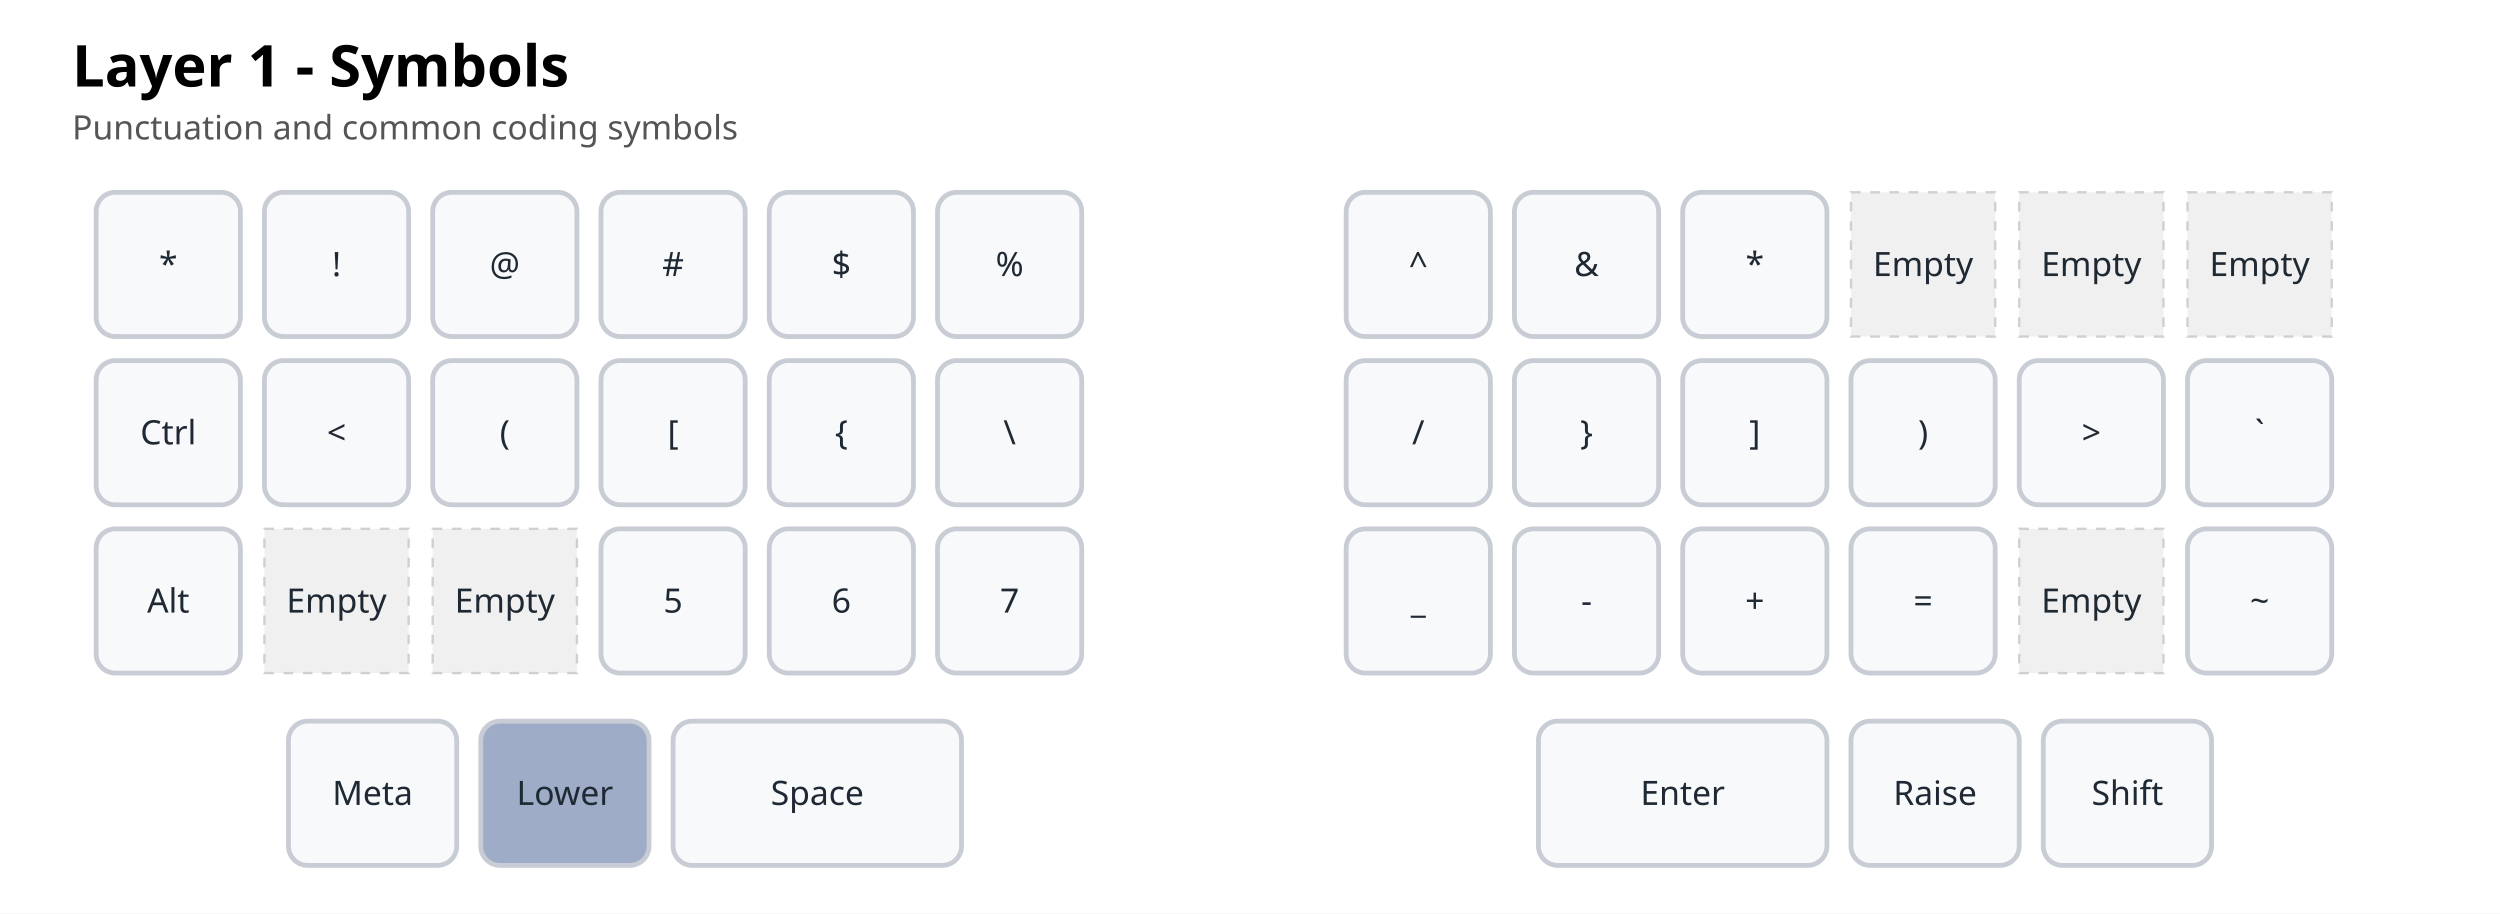
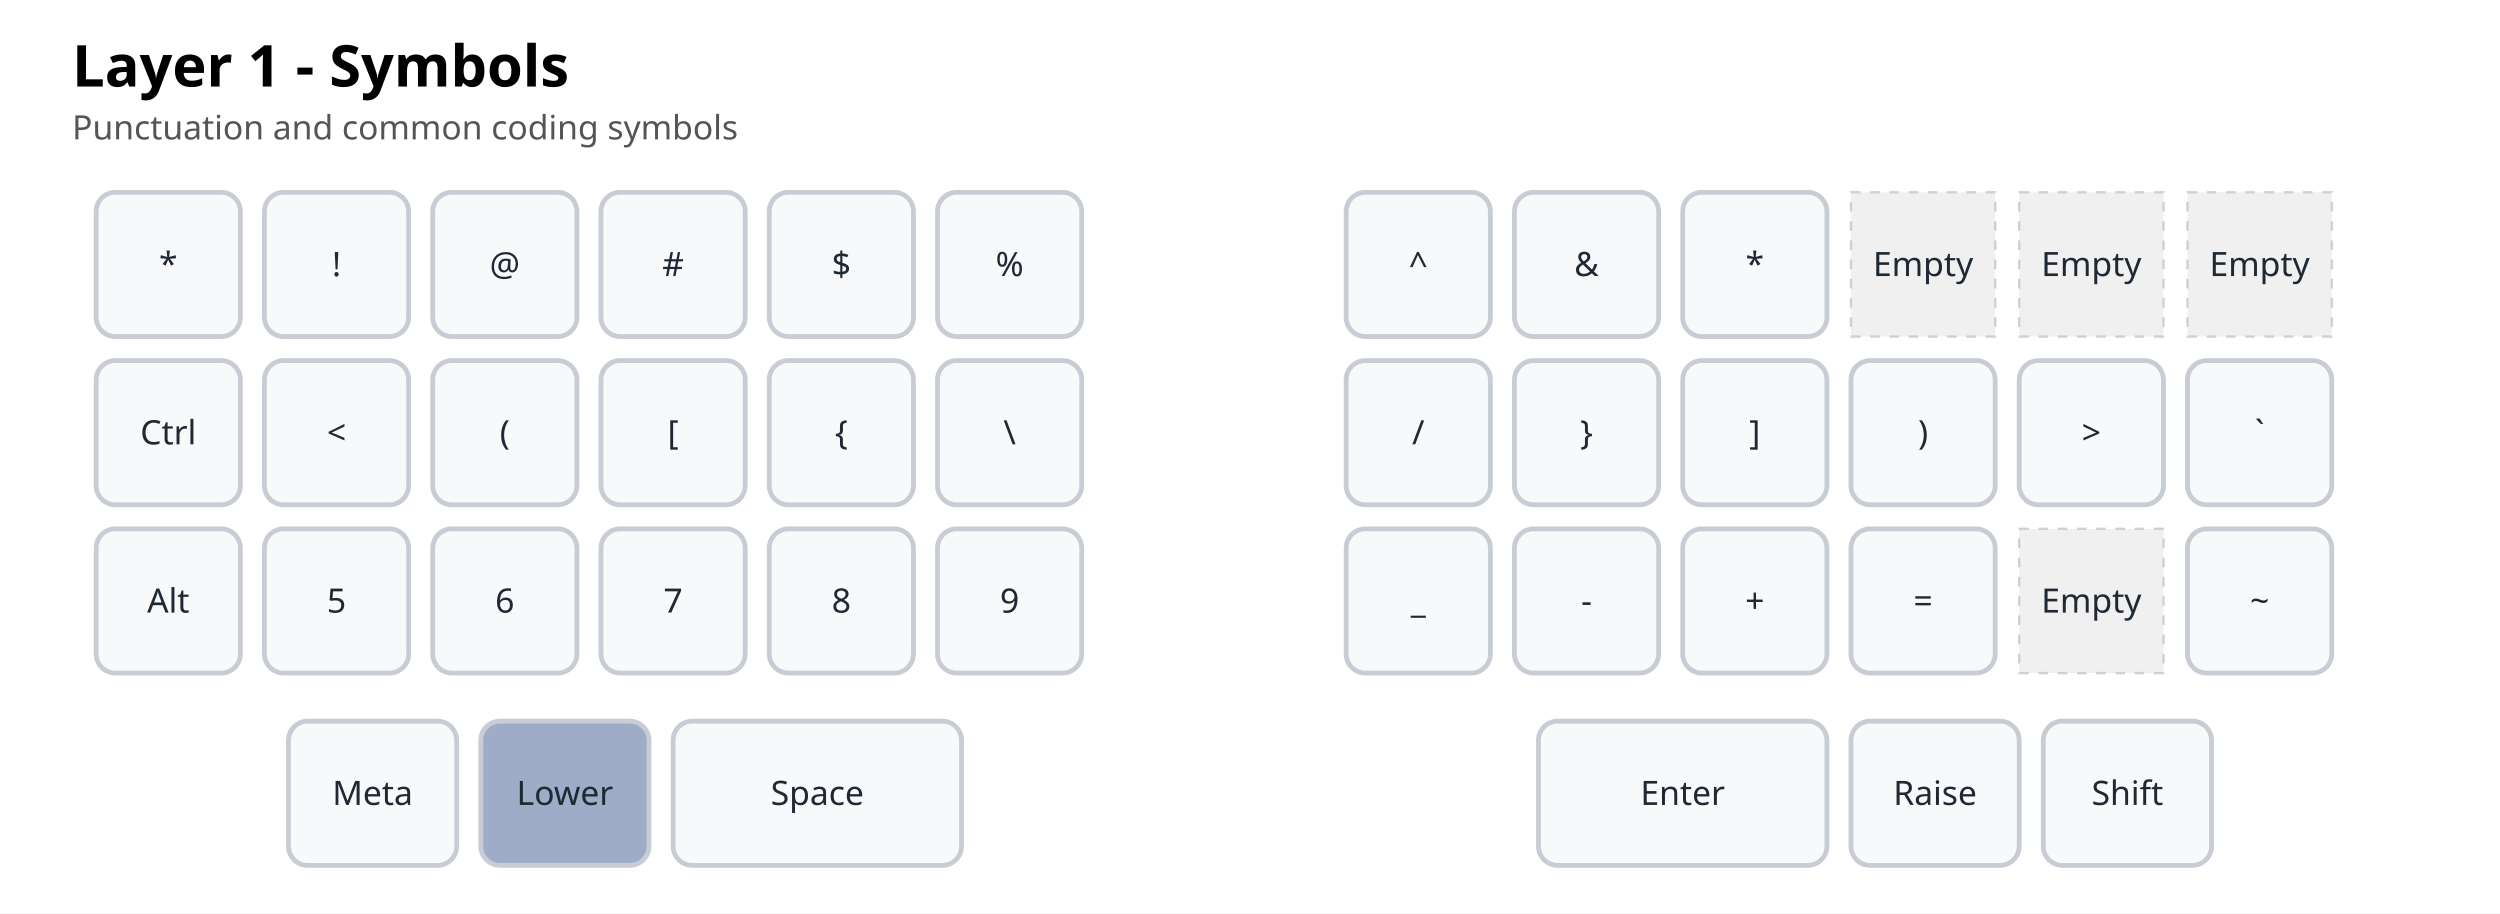
<svg xmlns="http://www.w3.org/2000/svg" width="1040" height="380" viewBox="0 0 1040 380">
  <style>
    .title { font: 24px sans-serif; font-weight: 600; }
    .subtitle { font: 14px sans-serif; fill: #555; }
    .key { fill: #f8f9fb; stroke: #c8ccd4; stroke-width: 2; rx: 8; ry: 8; }
    .ghost { fill: #f0f0f0; stroke: #d0d0d0; stroke-dasharray: 4 4; }
    .label { font: 14px sans-serif; fill: #1f2933; text-anchor: middle; dominant-baseline: middle; }
    .active { fill: #9eacc7; }
  </style>
  <rect width="100%" height="100%" fill="#ffffff" />
  <text x="30" y="36" class="title">Layer 1 - Symbols</text>
  <text x="30" y="58" class="subtitle">Punctuation and common coding symbols</text>
  <g transform="translate(40, 80)">
    <rect class="key" x="0" y="0" width="60" height="60" />
    <text class="label" x="30" y="30">*</text>
    <rect class="key" x="70" y="0" width="60" height="60" />
    <text class="label" x="100" y="30">!</text>
    <rect class="key" x="140" y="0" width="60" height="60" />
    <text class="label" x="170" y="30">@</text>
    <rect class="key" x="210" y="0" width="60" height="60" />
    <text class="label" x="240" y="30">#</text>
    <rect class="key" x="280" y="0" width="60" height="60" />
    <text class="label" x="310" y="30">$</text>
    <rect class="key" x="350" y="0" width="60" height="60" />
    <text class="label" x="380" y="30">%</text>
    <rect class="key" x="0" y="70" width="60" height="60" />
    <text class="label" x="30" y="100">Ctrl</text>
    <rect class="key" x="70" y="70" width="60" height="60" />
    <text class="label" x="100" y="100">&lt;</text>
    <rect class="key" x="140" y="70" width="60" height="60" />
    <text class="label" x="170" y="100">(</text>
    <rect class="key" x="210" y="70" width="60" height="60" />
    <text class="label" x="240" y="100">[</text>
    <rect class="key" x="280" y="70" width="60" height="60" />
    <text class="label" x="310" y="100">{</text>
    <rect class="key" x="350" y="70" width="60" height="60" />
    <text class="label" x="380" y="100">\</text>
    <rect class="key" x="0" y="140" width="60" height="60" />
    <text class="label" x="30" y="170">Alt</text>
-     <rect class="ghost" x="70" y="140" width="60" height="60" />
-     <text class="label" x="100" y="170">Empty</text>
-     <rect class="ghost" x="140" y="140" width="60" height="60" />
-     <text class="label" x="170" y="170">Empty</text>
+     <rect class="key" x="70" y="140" width="60" height="60" />
+     <text class="label" x="100" y="170">5</text>
+     <rect class="key" x="140" y="140" width="60" height="60" />
+     <text class="label" x="170" y="170">6</text>
    <rect class="key" x="210" y="140" width="60" height="60" />
-     <text class="label" x="240" y="170">5</text>
+     <text class="label" x="240" y="170">7</text>
    <rect class="key" x="280" y="140" width="60" height="60" />
-     <text class="label" x="310" y="170">6</text>
+     <text class="label" x="310" y="170">8</text>
    <rect class="key" x="350" y="140" width="60" height="60" />
-     <text class="label" x="380" y="170">7</text>
+     <text class="label" x="380" y="170">9</text>
    <rect class="key" x="80" y="220" width="70" height="60" />
    <text class="label" x="115" y="250">Meta</text>
    <rect class="key active" x="160" y="220" width="70" height="60" />
    <text class="label" x="195" y="250">Lower</text>
    <rect class="key" x="240" y="220" width="120" height="60" />
    <text class="label" x="300" y="250">Space</text>
  </g>
  <g transform="translate(560, 80)">
    <rect class="key" x="0" y="0" width="60" height="60" />
    <text class="label" x="30" y="30">^</text>
    <rect class="key" x="70" y="0" width="60" height="60" />
    <text class="label" x="100" y="30">&amp;</text>
    <rect class="key" x="140" y="0" width="60" height="60" />
    <text class="label" x="170" y="30">*</text>
    <rect class="ghost" x="210" y="0" width="60" height="60" />
    <text class="label" x="240" y="30">Empty</text>
    <rect class="ghost" x="280" y="0" width="60" height="60" />
    <text class="label" x="310" y="30">Empty</text>
    <rect class="ghost" x="350" y="0" width="60" height="60" />
    <text class="label" x="380" y="30">Empty</text>
    <rect class="key" x="0" y="70" width="60" height="60" />
    <text class="label" x="30" y="100">/</text>
    <rect class="key" x="70" y="70" width="60" height="60" />
    <text class="label" x="100" y="100">}</text>
    <rect class="key" x="140" y="70" width="60" height="60" />
    <text class="label" x="170" y="100">]</text>
    <rect class="key" x="210" y="70" width="60" height="60" />
    <text class="label" x="240" y="100">)</text>
    <rect class="key" x="280" y="70" width="60" height="60" />
    <text class="label" x="310" y="100">&gt;</text>
    <rect class="key" x="350" y="70" width="60" height="60" />
    <text class="label" x="380" y="100">`</text>
    <rect class="key" x="0" y="140" width="60" height="60" />
    <text class="label" x="30" y="170">_</text>
    <rect class="key" x="70" y="140" width="60" height="60" />
    <text class="label" x="100" y="170">-</text>
    <rect class="key" x="140" y="140" width="60" height="60" />
    <text class="label" x="170" y="170">+</text>
    <rect class="key" x="210" y="140" width="60" height="60" />
    <text class="label" x="240" y="170">=</text>
    <rect class="ghost" x="280" y="140" width="60" height="60" />
    <text class="label" x="310" y="170">Empty</text>
    <rect class="key" x="350" y="140" width="60" height="60" />
    <text class="label" x="380" y="170">~</text>
    <rect class="key" x="80" y="220" width="120" height="60" />
    <text class="label" x="140" y="250">Enter</text>
    <rect class="key" x="210" y="220" width="70" height="60" />
    <text class="label" x="245" y="250">Raise</text>
    <rect class="key" x="290" y="220" width="70" height="60" />
    <text class="label" x="325" y="250">Shift</text>
  </g>
</svg>
